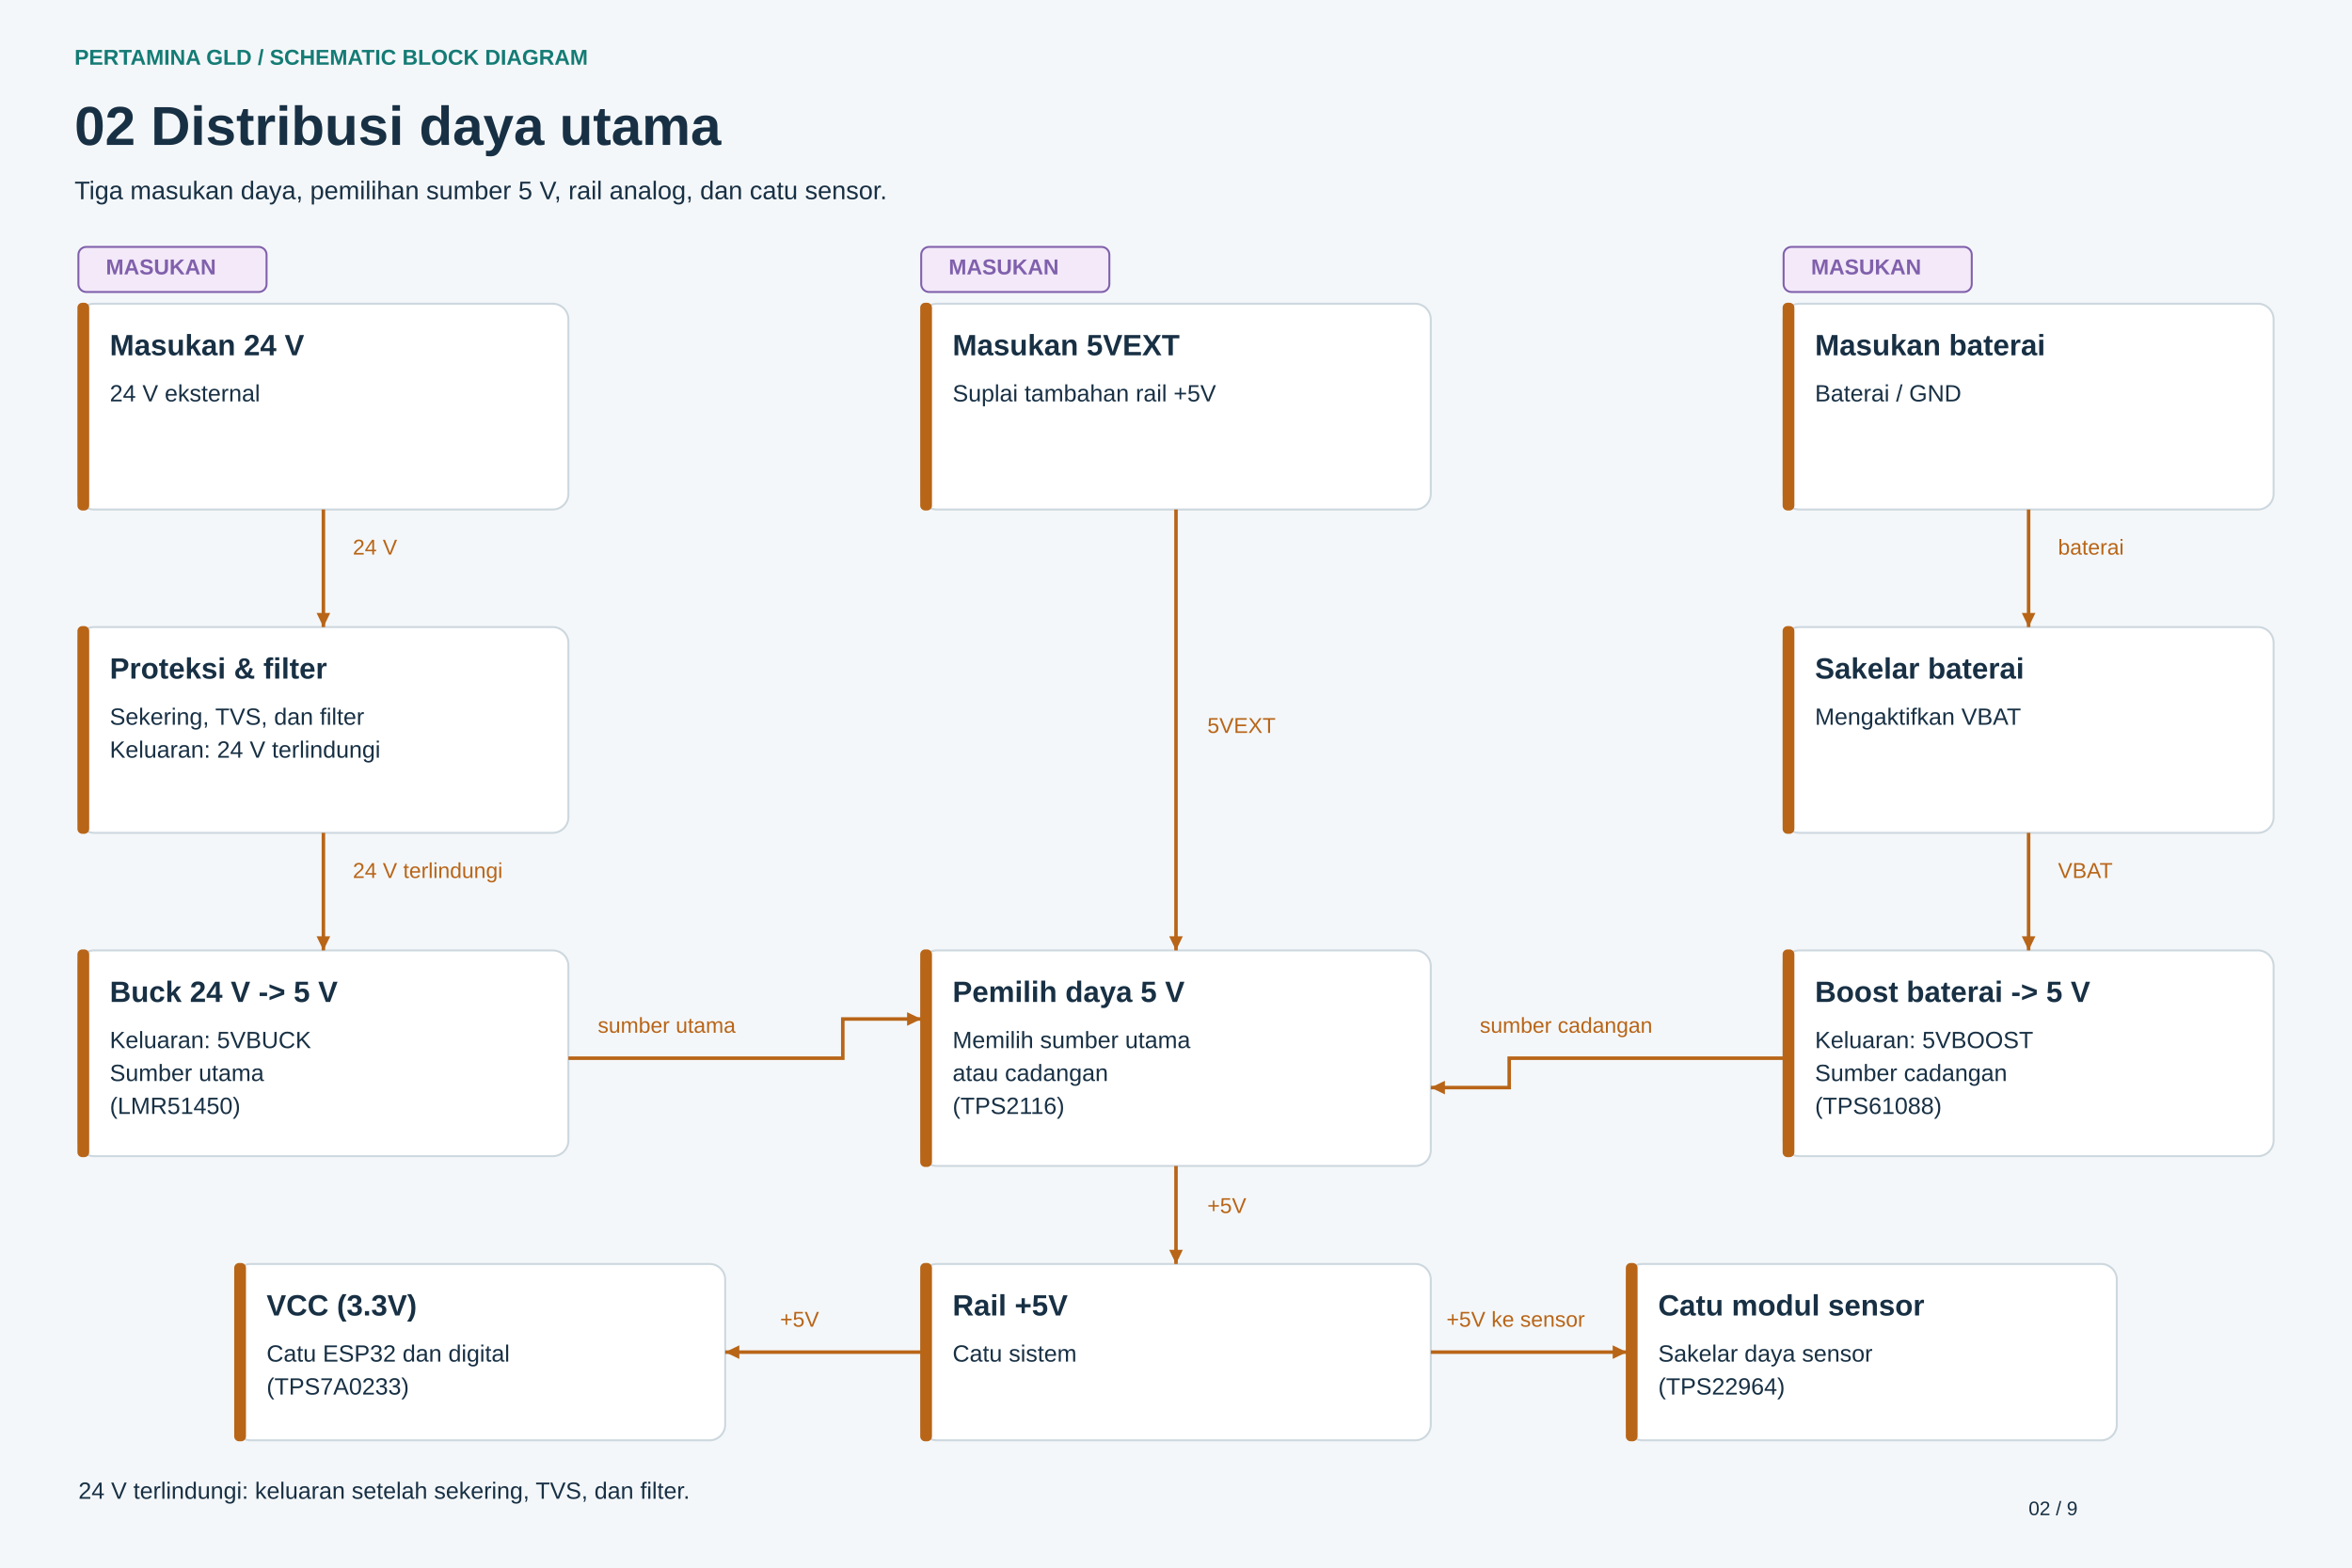
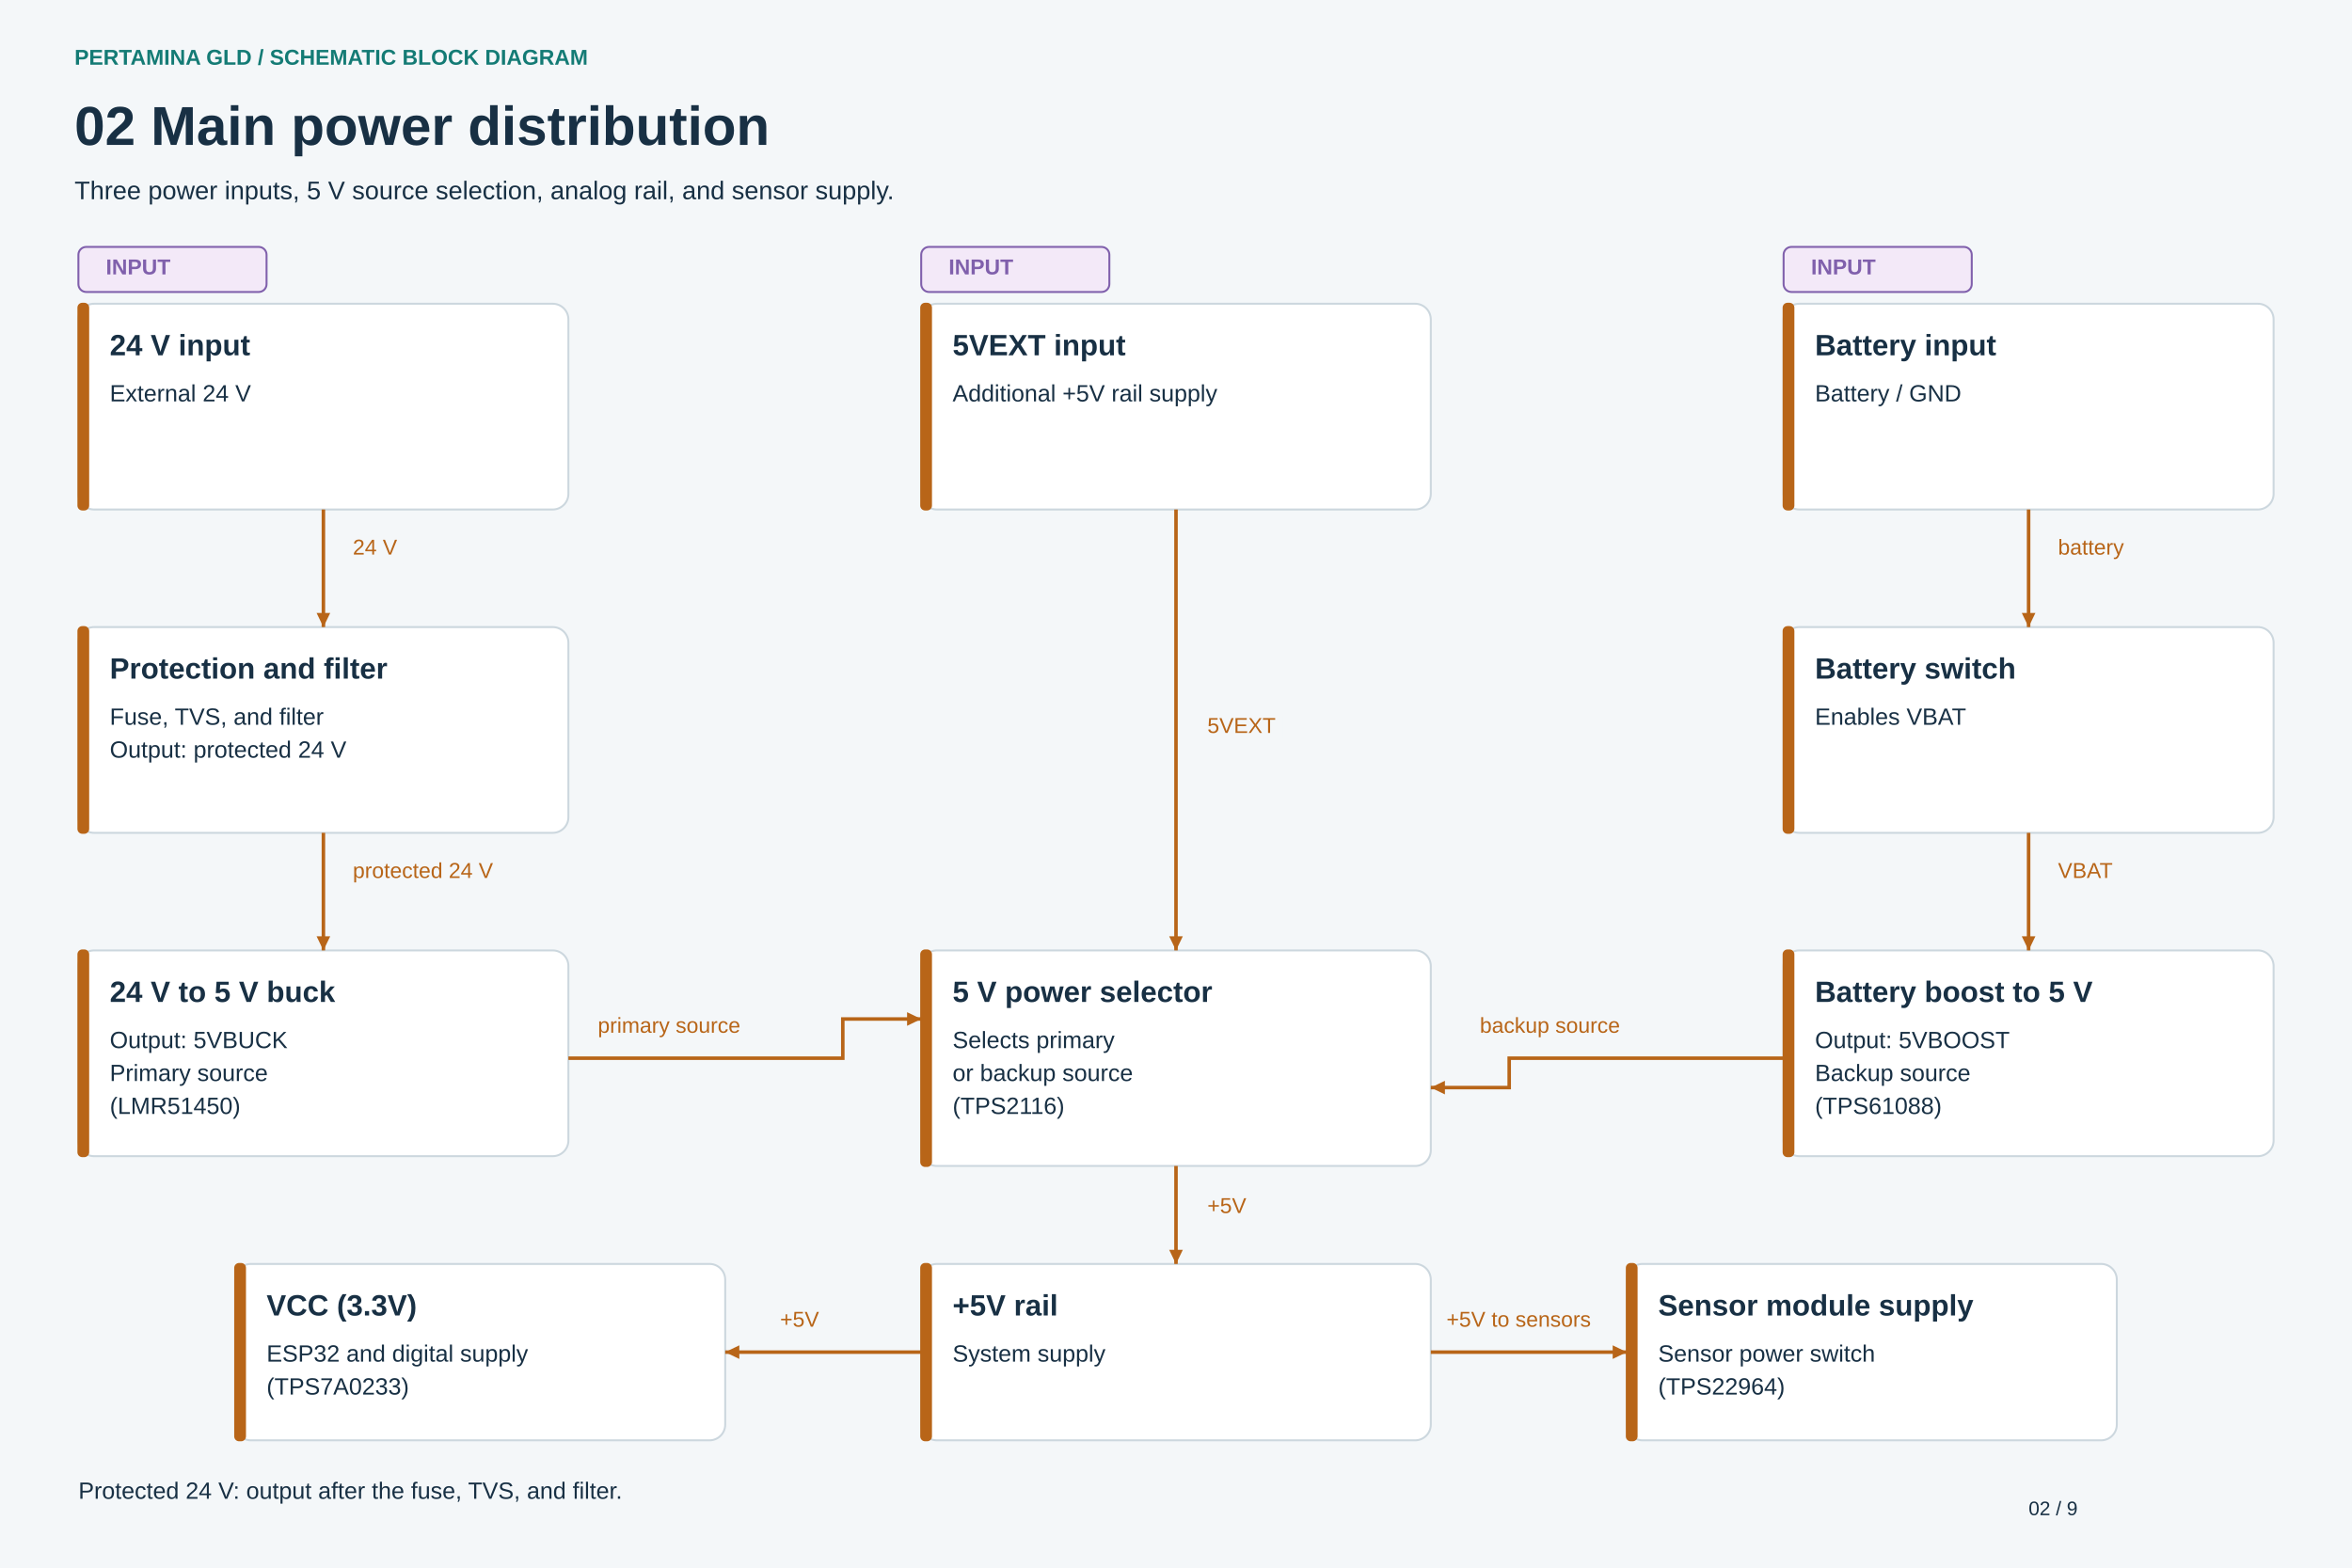
<svg xmlns="http://www.w3.org/2000/svg" viewBox="0 0 1200 800" width="1200" height="800">
  <rect x="0" y="0" width="1200" height="800" rx="0" fill="#F4F7F9" stroke="#F4F7F9" />
  <text x="38" y="33.02" font-family="Arial,sans-serif" font-size="11" font-weight="700" fill="#147B75">PERTAMINA GLD   /   SCHEMATIC BLOCK DIAGRAM</text>
-   <text x="38" y="73.96" font-family="Arial,sans-serif" font-size="28" font-weight="700" fill="#183044">02  Distribusi daya utama</text>
-   <text x="38" y="101.66" font-family="Arial,sans-serif" font-size="13" font-weight="400" fill="#183044">Tiga masukan daya, pemilihan sumber 5 V, rail analog, dan catu sensor.</text>
+   <text x="38" y="73.96" font-family="Arial,sans-serif" font-size="28" font-weight="700" fill="#183044">02  Main power distribution</text>
+   <text x="38" y="101.66" font-family="Arial,sans-serif" font-size="13" font-weight="400" fill="#183044">Three power inputs, 5 V source selection, analog rail, and sensor supply.</text>
  <rect x="40" y="126" width="96" height="23" rx="4" fill="#F3E9F8" stroke="#8060AC" />
-   <text x="54" y="140.02" font-family="Arial,sans-serif" font-size="11" font-weight="700" fill="#8060AC">MASUKAN</text>
+   <text x="54" y="140.02" font-family="Arial,sans-serif" font-size="11" font-weight="700" fill="#8060AC">INPUT</text>
  <rect x="910" y="126" width="96" height="23" rx="4" fill="#F3E9F8" stroke="#8060AC" />
-   <text x="924" y="140.02" font-family="Arial,sans-serif" font-size="11" font-weight="700" fill="#8060AC">MASUKAN</text>
+   <text x="924" y="140.02" font-family="Arial,sans-serif" font-size="11" font-weight="700" fill="#8060AC">INPUT</text>
  <rect x="470" y="126" width="96" height="23" rx="4" fill="#F3E9F8" stroke="#8060AC" />
-   <text x="484" y="140.02" font-family="Arial,sans-serif" font-size="11" font-weight="700" fill="#8060AC">MASUKAN</text>
+   <text x="484" y="140.02" font-family="Arial,sans-serif" font-size="11" font-weight="700" fill="#8060AC">INPUT</text>
  <rect x="40" y="155" width="250" height="105" rx="8" fill="white" stroke="#CCD7DE" />
  <rect x="40" y="155" width="5" height="105" rx="2" fill="#B86518" stroke="#B86518" />
-   <text x="56" y="181.3" font-family="Arial,sans-serif" font-size="15" font-weight="700" fill="#183044">Masukan 24 V</text>
-   <text x="56" y="204.84" font-family="Arial,sans-serif" font-size="12" font-weight="400" fill="#183044">24 V eksternal</text>
+   <text x="56" y="181.3" font-family="Arial,sans-serif" font-size="15" font-weight="700" fill="#183044">24 V input</text>
+   <text x="56" y="204.84" font-family="Arial,sans-serif" font-size="12" font-weight="400" fill="#183044">External 24 V</text>
  <rect x="40" y="320" width="250" height="105" rx="8" fill="white" stroke="#CCD7DE" />
  <rect x="40" y="320" width="5" height="105" rx="2" fill="#B86518" stroke="#B86518" />
-   <text x="56" y="346.3" font-family="Arial,sans-serif" font-size="15" font-weight="700" fill="#183044">Proteksi &amp; filter</text>
-   <text x="56" y="369.84" font-family="Arial,sans-serif" font-size="12" font-weight="400" fill="#183044">Sekering, TVS, dan filter</text>
-   <text x="56" y="386.64" font-family="Arial,sans-serif" font-size="12" font-weight="400" fill="#183044">Keluaran: 24 V terlindungi</text>
+   <text x="56" y="346.3" font-family="Arial,sans-serif" font-size="15" font-weight="700" fill="#183044">Protection and filter</text>
+   <text x="56" y="369.84" font-family="Arial,sans-serif" font-size="12" font-weight="400" fill="#183044">Fuse, TVS, and filter</text>
+   <text x="56" y="386.64" font-family="Arial,sans-serif" font-size="12" font-weight="400" fill="#183044">Output: protected 24 V</text>
  <rect x="40" y="485" width="250" height="105" rx="8" fill="white" stroke="#CCD7DE" />
  <rect x="40" y="485" width="5" height="105" rx="2" fill="#B86518" stroke="#B86518" />
-   <text x="56" y="511.3" font-family="Arial,sans-serif" font-size="15" font-weight="700" fill="#183044">Buck 24 V -&gt; 5 V</text>
-   <text x="56" y="534.84" font-family="Arial,sans-serif" font-size="12" font-weight="400" fill="#183044">Keluaran: 5VBUCK</text>
-   <text x="56" y="551.64" font-family="Arial,sans-serif" font-size="12" font-weight="400" fill="#183044">Sumber utama</text>
+   <text x="56" y="511.3" font-family="Arial,sans-serif" font-size="15" font-weight="700" fill="#183044">24 V to 5 V buck</text>
+   <text x="56" y="534.84" font-family="Arial,sans-serif" font-size="12" font-weight="400" fill="#183044">Output: 5VBUCK</text>
+   <text x="56" y="551.64" font-family="Arial,sans-serif" font-size="12" font-weight="400" fill="#183044">Primary source</text>
  <text x="56" y="568.44" font-family="Arial,sans-serif" font-size="12" font-weight="400" fill="#183044">(LMR51450)</text>
  <rect x="910" y="155" width="250" height="105" rx="8" fill="white" stroke="#CCD7DE" />
  <rect x="910" y="155" width="5" height="105" rx="2" fill="#B86518" stroke="#B86518" />
-   <text x="926" y="181.3" font-family="Arial,sans-serif" font-size="15" font-weight="700" fill="#183044">Masukan baterai</text>
-   <text x="926" y="204.84" font-family="Arial,sans-serif" font-size="12" font-weight="400" fill="#183044">Baterai / GND</text>
+   <text x="926" y="181.3" font-family="Arial,sans-serif" font-size="15" font-weight="700" fill="#183044">Battery input</text>
+   <text x="926" y="204.84" font-family="Arial,sans-serif" font-size="12" font-weight="400" fill="#183044">Battery / GND</text>
  <rect x="910" y="320" width="250" height="105" rx="8" fill="white" stroke="#CCD7DE" />
  <rect x="910" y="320" width="5" height="105" rx="2" fill="#B86518" stroke="#B86518" />
-   <text x="926" y="346.3" font-family="Arial,sans-serif" font-size="15" font-weight="700" fill="#183044">Sakelar baterai</text>
-   <text x="926" y="369.84" font-family="Arial,sans-serif" font-size="12" font-weight="400" fill="#183044">Mengaktifkan VBAT</text>
+   <text x="926" y="346.3" font-family="Arial,sans-serif" font-size="15" font-weight="700" fill="#183044">Battery switch</text>
+   <text x="926" y="369.84" font-family="Arial,sans-serif" font-size="12" font-weight="400" fill="#183044">Enables VBAT</text>
  <rect x="910" y="485" width="250" height="105" rx="8" fill="white" stroke="#CCD7DE" />
  <rect x="910" y="485" width="5" height="105" rx="2" fill="#B86518" stroke="#B86518" />
-   <text x="926" y="511.3" font-family="Arial,sans-serif" font-size="15" font-weight="700" fill="#183044">Boost baterai -&gt; 5 V</text>
-   <text x="926" y="534.84" font-family="Arial,sans-serif" font-size="12" font-weight="400" fill="#183044">Keluaran: 5VBOOST</text>
-   <text x="926" y="551.64" font-family="Arial,sans-serif" font-size="12" font-weight="400" fill="#183044">Sumber cadangan</text>
+   <text x="926" y="511.3" font-family="Arial,sans-serif" font-size="15" font-weight="700" fill="#183044">Battery boost to 5 V</text>
+   <text x="926" y="534.84" font-family="Arial,sans-serif" font-size="12" font-weight="400" fill="#183044">Output: 5VBOOST</text>
+   <text x="926" y="551.64" font-family="Arial,sans-serif" font-size="12" font-weight="400" fill="#183044">Backup source</text>
  <text x="926" y="568.44" font-family="Arial,sans-serif" font-size="12" font-weight="400" fill="#183044">(TPS61088)</text>
  <rect x="470" y="155" width="260" height="105" rx="8" fill="white" stroke="#CCD7DE" />
  <rect x="470" y="155" width="5" height="105" rx="2" fill="#B86518" stroke="#B86518" />
-   <text x="486" y="181.3" font-family="Arial,sans-serif" font-size="15" font-weight="700" fill="#183044">Masukan 5VEXT</text>
-   <text x="486" y="204.84" font-family="Arial,sans-serif" font-size="12" font-weight="400" fill="#183044">Suplai tambahan rail +5V</text>
+   <text x="486" y="181.3" font-family="Arial,sans-serif" font-size="15" font-weight="700" fill="#183044">5VEXT input</text>
+   <text x="486" y="204.84" font-family="Arial,sans-serif" font-size="12" font-weight="400" fill="#183044">Additional +5V rail supply</text>
  <rect x="470" y="485" width="260" height="110" rx="8" fill="white" stroke="#CCD7DE" />
  <rect x="470" y="485" width="5" height="110" rx="2" fill="#B86518" stroke="#B86518" />
-   <text x="486" y="511.3" font-family="Arial,sans-serif" font-size="15" font-weight="700" fill="#183044">Pemilih daya 5 V</text>
-   <text x="486" y="534.84" font-family="Arial,sans-serif" font-size="12" font-weight="400" fill="#183044">Memilih sumber utama</text>
-   <text x="486" y="551.64" font-family="Arial,sans-serif" font-size="12" font-weight="400" fill="#183044">atau cadangan</text>
+   <text x="486" y="511.3" font-family="Arial,sans-serif" font-size="15" font-weight="700" fill="#183044">5 V power selector</text>
+   <text x="486" y="534.84" font-family="Arial,sans-serif" font-size="12" font-weight="400" fill="#183044">Selects primary</text>
+   <text x="486" y="551.64" font-family="Arial,sans-serif" font-size="12" font-weight="400" fill="#183044">or backup source</text>
  <text x="486" y="568.44" font-family="Arial,sans-serif" font-size="12" font-weight="400" fill="#183044">(TPS2116)</text>
  <rect x="470" y="645" width="260" height="90" rx="8" fill="white" stroke="#CCD7DE" />
  <rect x="470" y="645" width="5" height="90" rx="2" fill="#B86518" stroke="#B86518" />
-   <text x="486" y="671.3" font-family="Arial,sans-serif" font-size="15" font-weight="700" fill="#183044">Rail +5V</text>
-   <text x="486" y="694.84" font-family="Arial,sans-serif" font-size="12" font-weight="400" fill="#183044">Catu sistem</text>
+   <text x="486" y="671.3" font-family="Arial,sans-serif" font-size="15" font-weight="700" fill="#183044">+5V rail</text>
+   <text x="486" y="694.84" font-family="Arial,sans-serif" font-size="12" font-weight="400" fill="#183044">System supply</text>
  <rect x="120" y="645" width="250" height="90" rx="8" fill="white" stroke="#CCD7DE" />
  <rect x="120" y="645" width="5" height="90" rx="2" fill="#B86518" stroke="#B86518" />
  <text x="136" y="671.3" font-family="Arial,sans-serif" font-size="15" font-weight="700" fill="#183044">VCC (3.3V)</text>
-   <text x="136" y="694.84" font-family="Arial,sans-serif" font-size="12" font-weight="400" fill="#183044">Catu ESP32 dan digital</text>
+   <text x="136" y="694.84" font-family="Arial,sans-serif" font-size="12" font-weight="400" fill="#183044">ESP32 and digital supply</text>
  <text x="136" y="711.64" font-family="Arial,sans-serif" font-size="12" font-weight="400" fill="#183044">(TPS7A0233)</text>
  <rect x="830" y="645" width="250" height="90" rx="8" fill="white" stroke="#CCD7DE" />
  <rect x="830" y="645" width="5" height="90" rx="2" fill="#B86518" stroke="#B86518" />
-   <text x="846" y="671.3" font-family="Arial,sans-serif" font-size="15" font-weight="700" fill="#183044">Catu modul sensor</text>
-   <text x="846" y="694.84" font-family="Arial,sans-serif" font-size="12" font-weight="400" fill="#183044">Sakelar daya sensor</text>
+   <text x="846" y="671.3" font-family="Arial,sans-serif" font-size="15" font-weight="700" fill="#183044">Sensor module supply</text>
+   <text x="846" y="694.84" font-family="Arial,sans-serif" font-size="12" font-weight="400" fill="#183044">Sensor power switch</text>
  <text x="846" y="711.64" font-family="Arial,sans-serif" font-size="12" font-weight="400" fill="#183044">(TPS22964)</text>
  <polyline points="165,260 165,320" fill="none" stroke="#B86518" stroke-width="1.8" />
  <polygon points="165,320 161.52,312.796 168.48,312.796" fill="#B86518" />
  <rect x="177" y="272" width="28.628" height="16" rx="2" fill="#F4F7F9" stroke="#F4F7F9" />
  <text x="180" y="283.02" font-family="Arial,sans-serif" font-size="11" font-weight="400" fill="#B86518">24 V</text>
  <polyline points="165,425 165,485" fill="none" stroke="#B86518" stroke-width="1.8" />
  <polygon points="165,485 161.52,477.796 168.48,477.796" fill="#B86518" />
-   <rect x="177" y="437" width="82.441" height="16" rx="2" fill="#F4F7F9" stroke="#F4F7F9" />
-   <text x="180" y="448.02" font-family="Arial,sans-serif" font-size="11" font-weight="400" fill="#B86518">24 V terlindungi</text>
+   <rect x="177" y="437" width="77.548" height="16" rx="2" fill="#F4F7F9" stroke="#F4F7F9" />
+   <text x="180" y="448.02" font-family="Arial,sans-serif" font-size="11" font-weight="400" fill="#B86518">protected 24 V</text>
  <polyline points="1035,260 1035,320" fill="none" stroke="#B86518" stroke-width="1.8" />
  <polygon points="1035,320 1031.52,312.796 1038.48,312.796" fill="#B86518" />
-   <rect x="1047" y="272" width="39.634" height="16" rx="2" fill="#F4F7F9" stroke="#F4F7F9" />
-   <text x="1050" y="283.02" font-family="Arial,sans-serif" font-size="11" font-weight="400" fill="#B86518">baterai</text>
+   <rect x="1047" y="272" width="39.628" height="16" rx="2" fill="#F4F7F9" stroke="#F4F7F9" />
+   <text x="1050" y="283.02" font-family="Arial,sans-serif" font-size="11" font-weight="400" fill="#B86518">battery</text>
  <polyline points="1035,425 1035,485" fill="none" stroke="#B86518" stroke-width="1.8" />
  <polygon points="1035,485 1031.52,477.796 1038.48,477.796" fill="#B86518" />
  <rect x="1047" y="437" width="34.73" height="16" rx="2" fill="#F4F7F9" stroke="#F4F7F9" />
  <text x="1050" y="448.02" font-family="Arial,sans-serif" font-size="11" font-weight="400" fill="#B86518">VBAT</text>
  <polyline points="600,260 600,485" fill="none" stroke="#B86518" stroke-width="1.8" />
  <polygon points="600,485 596.52,477.796 603.48,477.796" fill="#B86518" />
  <rect x="613" y="363" width="40.848" height="16" rx="2" fill="#F4F7F9" stroke="#F4F7F9" />
  <text x="616" y="374.02" font-family="Arial,sans-serif" font-size="11" font-weight="400" fill="#B86518">5VEXT</text>
  <polyline points="290,540 430,540 430,520 470,520" fill="none" stroke="#B86518" stroke-width="1.8" />
  <polygon points="470,520 462.796,523.48 462.796,516.52" fill="#B86518" />
-   <rect x="302" y="516" width="76.308" height="16" rx="2" fill="#F4F7F9" stroke="#F4F7F9" />
-   <text x="305" y="527.02" font-family="Arial,sans-serif" font-size="11" font-weight="400" fill="#B86518">sumber utama</text>
+   <rect x="302" y="516" width="78.741" height="16" rx="2" fill="#F4F7F9" stroke="#F4F7F9" />
+   <text x="305" y="527.02" font-family="Arial,sans-serif" font-size="11" font-weight="400" fill="#B86518">primary source</text>
  <polyline points="910,540 770,540 770,555 730,555" fill="none" stroke="#B86518" stroke-width="1.8" />
  <polygon points="730,555 737.204,551.52 737.204,558.48" fill="#B86518" />
-   <rect x="752" y="516" width="94.059" height="16" rx="2" fill="#F4F7F9" stroke="#F4F7F9" />
-   <text x="755" y="527.02" font-family="Arial,sans-serif" font-size="11" font-weight="400" fill="#B86518">sumber cadangan</text>
+   <rect x="752" y="516" width="77.543" height="16" rx="2" fill="#F4F7F9" stroke="#F4F7F9" />
+   <text x="755" y="527.02" font-family="Arial,sans-serif" font-size="11" font-weight="400" fill="#B86518">backup source</text>
  <polyline points="600,595 600,645" fill="none" stroke="#B86518" stroke-width="1.8" />
  <polygon points="600,645 596.52,637.796 603.48,637.796" fill="#B86518" />
  <rect x="613" y="608" width="25.878" height="16" rx="2" fill="#F4F7F9" stroke="#F4F7F9" />
  <text x="616" y="619.02" font-family="Arial,sans-serif" font-size="11" font-weight="400" fill="#B86518">+5V</text>
  <polyline points="470,690 370,690" fill="none" stroke="#B86518" stroke-width="1.8" />
  <polygon points="370,690 377.204,686.52 377.204,693.48" fill="#B86518" />
  <rect x="395" y="666" width="25.878" height="16" rx="2" fill="#F4F7F9" stroke="#F4F7F9" />
  <text x="398" y="677.02" font-family="Arial,sans-serif" font-size="11" font-weight="400" fill="#B86518">+5V</text>
  <polyline points="730,690 830,690" fill="none" stroke="#B86518" stroke-width="1.8" />
  <polygon points="830,690 822.796,693.48 822.796,686.52" fill="#B86518" />
-   <rect x="735" y="666" width="76.625" height="16" rx="2" fill="#F4F7F9" stroke="#F4F7F9" />
-   <text x="738" y="677.02" font-family="Arial,sans-serif" font-size="11" font-weight="400" fill="#B86518">+5V ke sensor</text>
-   <text x="40" y="764.84" font-family="Arial,sans-serif" font-size="12" font-weight="400" fill="#183044">24 V terlindungi: keluaran setelah sekering, TVS, dan filter.</text>
+   <rect x="735" y="666" width="79.681" height="16" rx="2" fill="#F4F7F9" stroke="#F4F7F9" />
+   <text x="738" y="677.02" font-family="Arial,sans-serif" font-size="11" font-weight="400" fill="#B86518">+5V to sensors</text>
+   <text x="40" y="764.84" font-family="Arial,sans-serif" font-size="12" font-weight="400" fill="#183044">Protected 24 V: output after the fuse, TVS, and filter.</text>
  <text x="1035" y="773.2" font-family="Arial,sans-serif" font-size="10" font-weight="400" fill="#183044">02 / 9</text>
</svg>
